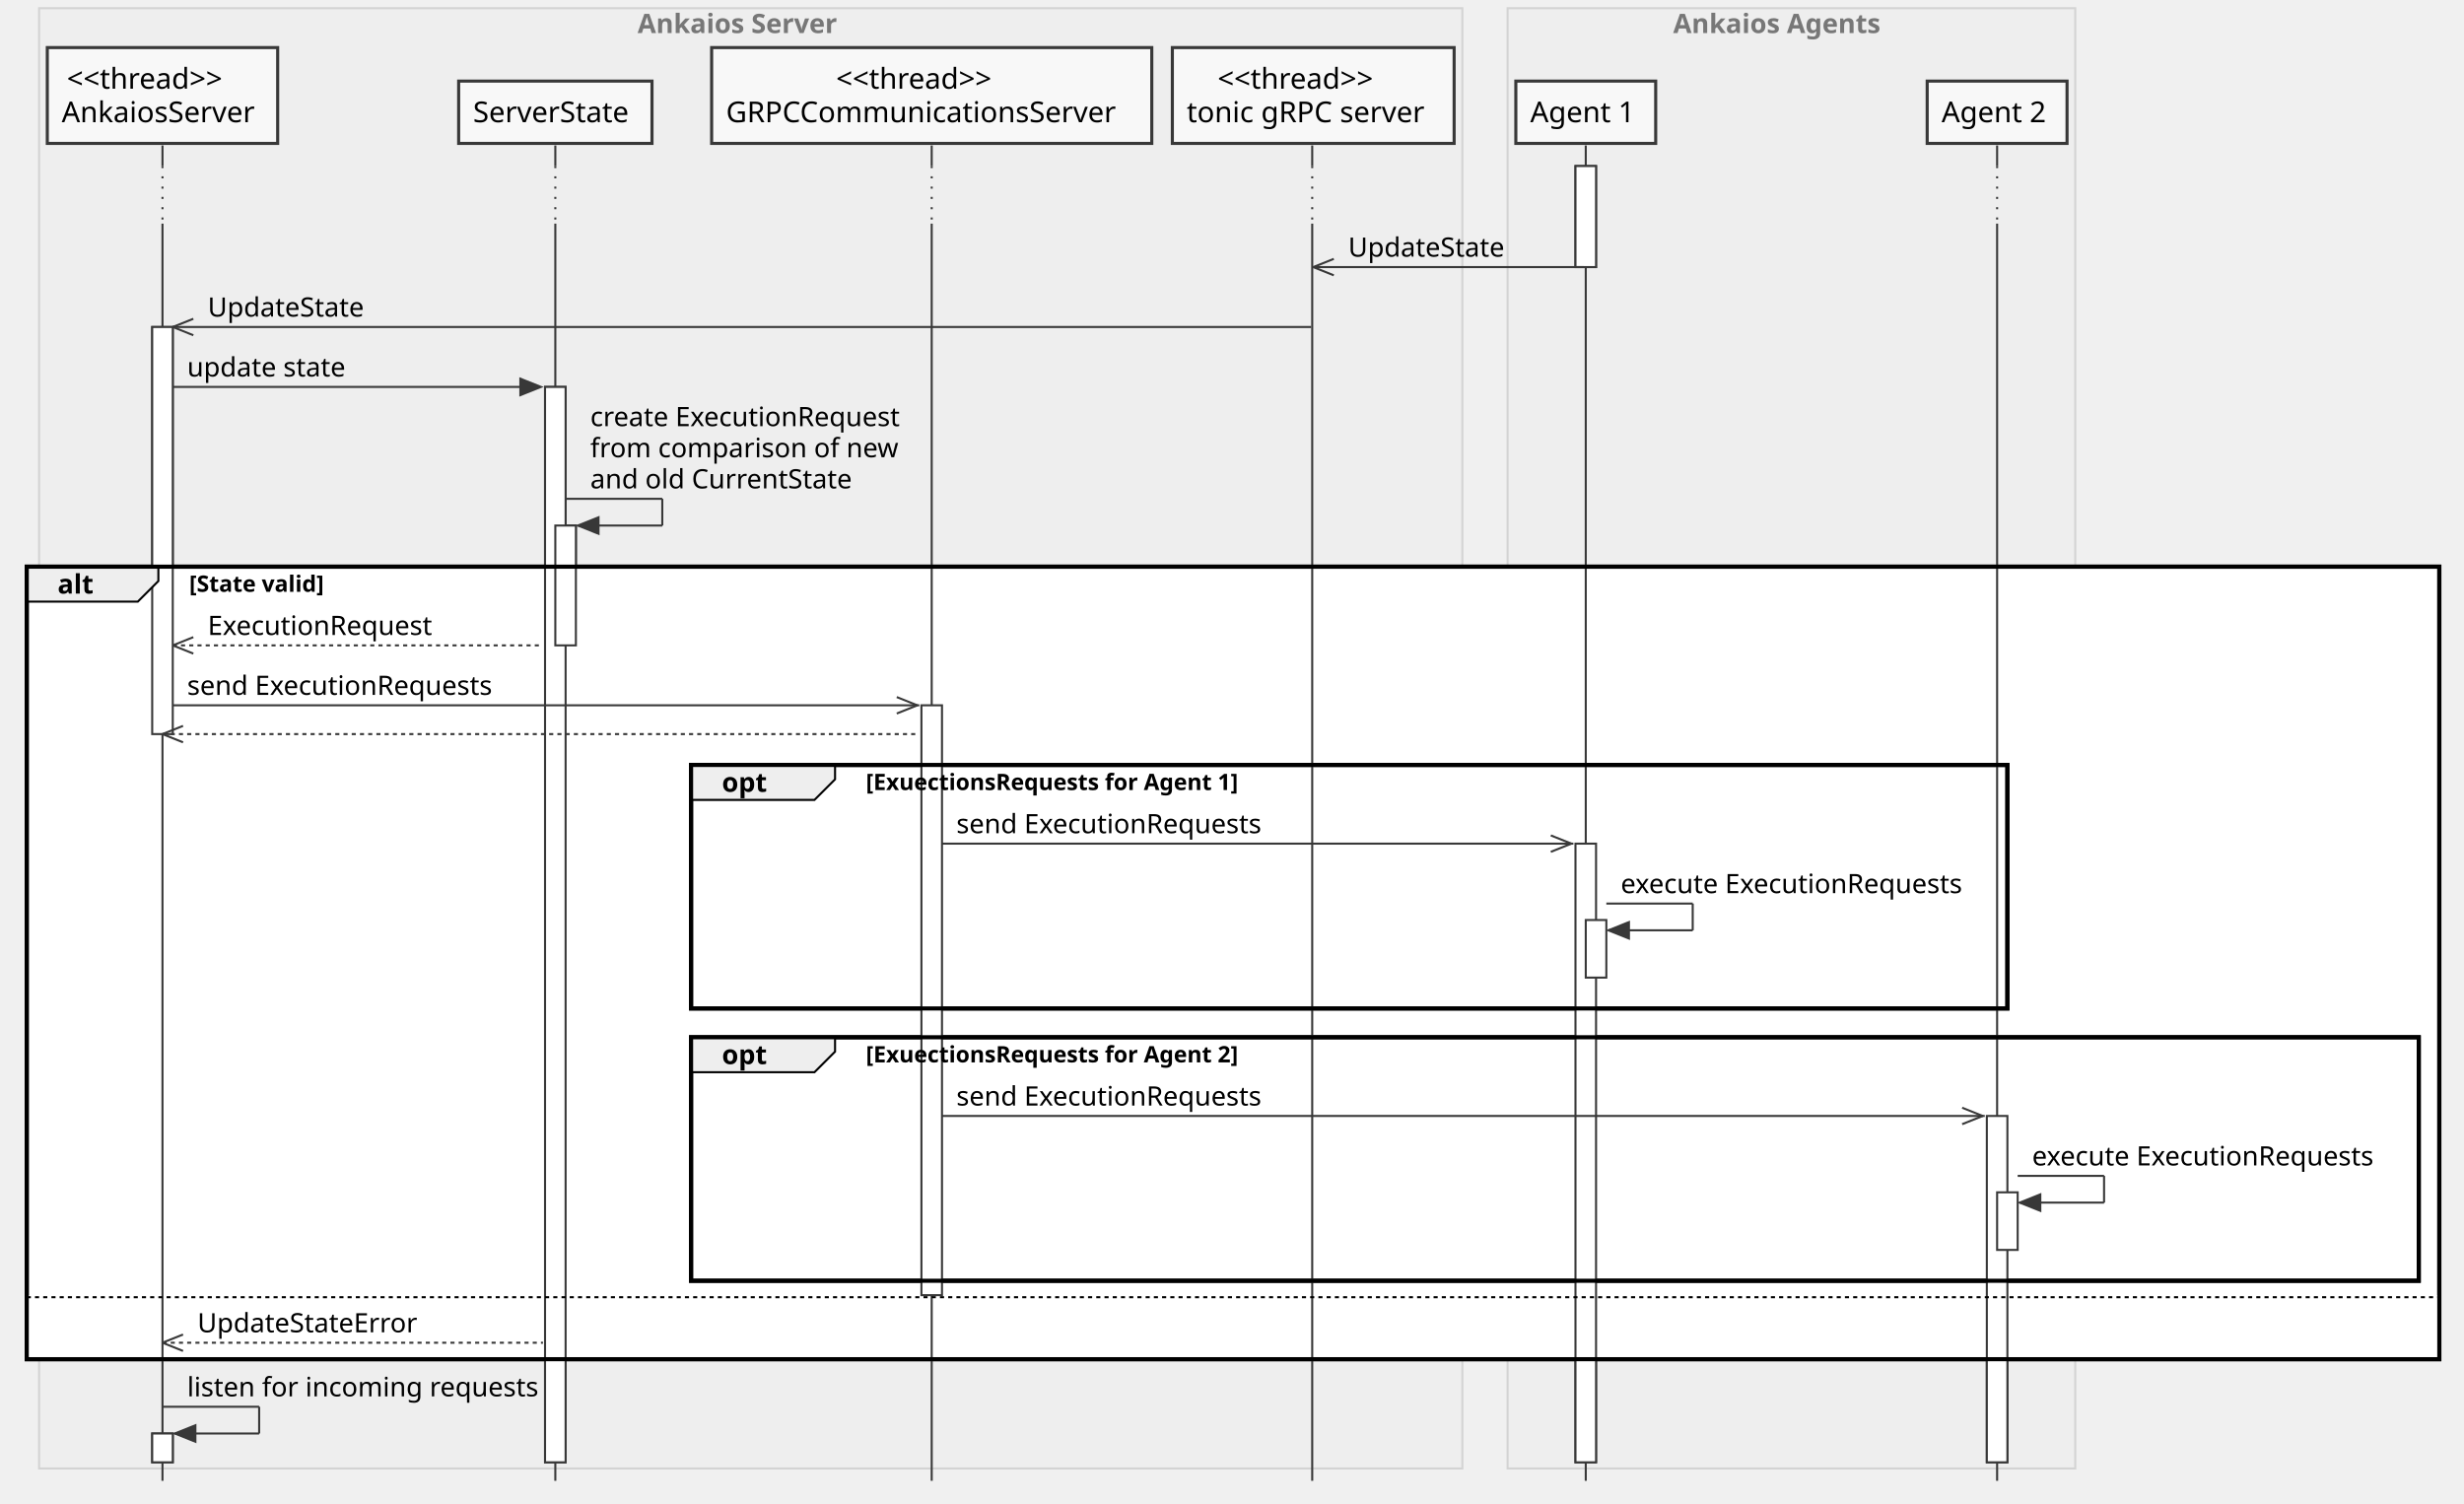
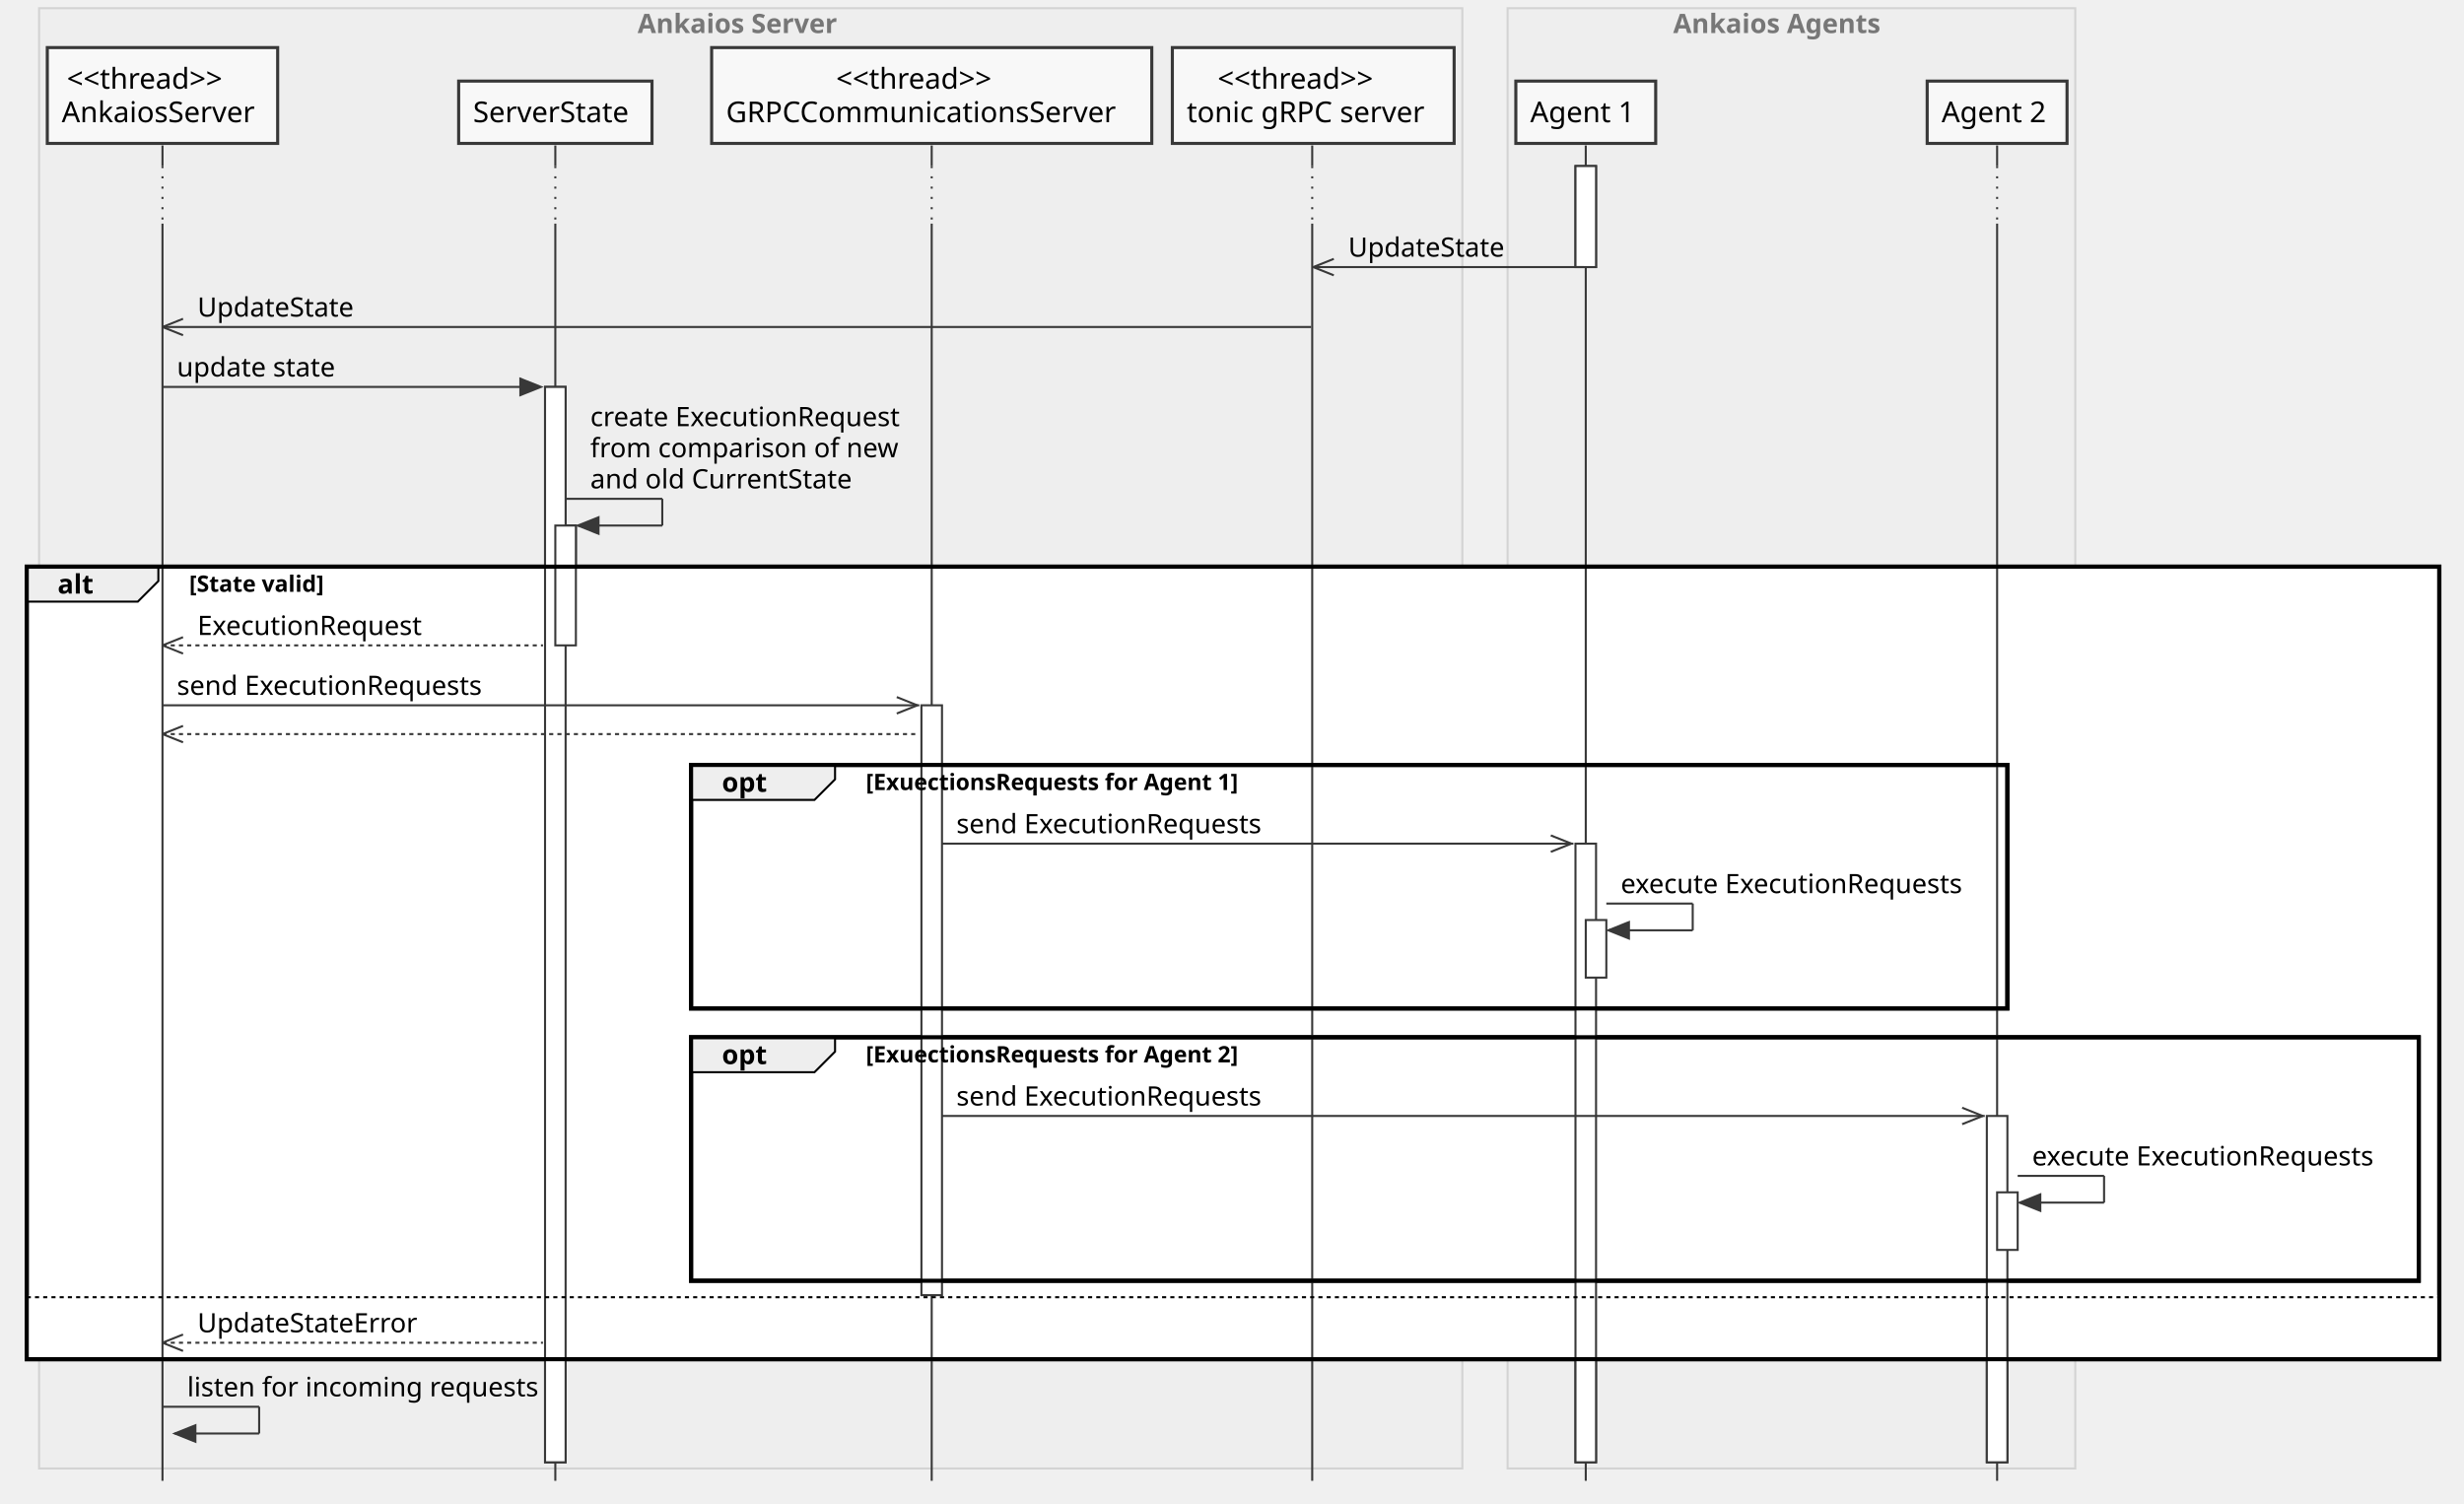
<svg xmlns="http://www.w3.org/2000/svg" contentScriptType="application/ecmascript" contentStyleType="text/css" height="731px" preserveAspectRatio="none" style="width:1198px;height:731px;" version="1.1" viewBox="0 0 1198 731" width="1198px" zoomAndPan="magnify">
  <defs />
  <g>
    <rect fill="#EEEEEE" height="709.984" style="stroke: #D3D3D3; stroke-width: 1.0;" width="692" x="19" y="4" />
    <text fill="#777777" font-family="sans-serif" font-size="13" font-weight="bold" lengthAdjust="spacingAndGlyphs" textLength="110" x="310" y="16.067">Ankaios Server</text>
    <rect fill="#EEEEEE" height="709.984" style="stroke: #D3D3D3; stroke-width: 1.0;" width="276" x="733" y="4" />
    <text fill="#777777" font-family="sans-serif" font-size="13" font-weight="bold" lengthAdjust="spacingAndGlyphs" textLength="115" x="813.5" y="16.067">Ankaios Agents</text>
-     <rect fill="#FFFFFF" height="197.93" style="stroke: #383838; stroke-width: 1.0;" width="10" x="74" y="158.992" />
-     <rect fill="#FFFFFF" height="14" style="stroke: #383838; stroke-width: 1.0;" width="10" x="74" y="696.984" />
    <rect fill="#FFFFFF" height="522.859" style="stroke: #383838; stroke-width: 1.0;" width="10" x="265" y="188.125" />
    <rect fill="#FFFFFF" height="58.266" style="stroke: #383838; stroke-width: 1.0;" width="10" x="270" y="255.523" />
    <rect fill="#FFFFFF" height="286.797" style="stroke: #383838; stroke-width: 1.0;" width="10" x="448" y="342.922" />
    <rect fill="#FFFFFF" height="49.133" style="stroke: #383838; stroke-width: 1.0;" width="10" x="766" y="80.727" />
    <rect fill="#FFFFFF" height="300.797" style="stroke: #383838; stroke-width: 1.0;" width="10" x="766" y="410.188" />
    <rect fill="#FFFFFF" height="28" style="stroke: #383838; stroke-width: 1.0;" width="10" x="771" y="447.32" />
    <rect fill="#FFFFFF" height="168.398" style="stroke: #383838; stroke-width: 1.0;" width="10" x="966" y="542.586" />
    <rect fill="#FFFFFF" height="28" style="stroke: #383838; stroke-width: 1.0;" width="10" x="971" y="579.719" />
    <rect fill="#FFFFFF" height="385.328" style="stroke: #000000; stroke-width: 2.0;" width="1173" x="13" y="275.523" />
    <rect fill="#FFFFFF" height="118.398" style="stroke: #000000; stroke-width: 2.0;" width="640" x="336" y="371.922" />
    <rect fill="#FFFFFF" height="118.398" style="stroke: #000000; stroke-width: 2.0;" width="840" x="336" y="504.32" />
    <rect fill="#FFFFFF" height="31.133" style="stroke: none; stroke-width: 1.0;" width="1173" x="13" y="629.719" />
    <line style="stroke: #383838; stroke-width: 1.0;" x1="79" x2="79" y1="70.727" y2="80.727" />
    <line style="stroke: #383838; stroke-width: 1.0; stroke-dasharray: 1.0,4.0;" x1="79" x2="79" y1="80.727" y2="108.727" />
    <line style="stroke: #383838; stroke-width: 1.0;" x1="79" x2="79" y1="108.727" y2="719.984" />
    <line style="stroke: #383838; stroke-width: 1.0;" x1="270" x2="270" y1="70.727" y2="80.727" />
    <line style="stroke: #383838; stroke-width: 1.0; stroke-dasharray: 1.0,4.0;" x1="270" x2="270" y1="80.727" y2="108.727" />
    <line style="stroke: #383838; stroke-width: 1.0;" x1="270" x2="270" y1="108.727" y2="719.984" />
    <line style="stroke: #383838; stroke-width: 1.0;" x1="453" x2="453" y1="70.727" y2="80.727" />
    <line style="stroke: #383838; stroke-width: 1.0; stroke-dasharray: 1.0,4.0;" x1="453" x2="453" y1="80.727" y2="108.727" />
    <line style="stroke: #383838; stroke-width: 1.0;" x1="453" x2="453" y1="108.727" y2="719.984" />
    <line style="stroke: #383838; stroke-width: 1.0;" x1="638" x2="638" y1="70.727" y2="80.727" />
    <line style="stroke: #383838; stroke-width: 1.0; stroke-dasharray: 1.0,4.0;" x1="638" x2="638" y1="80.727" y2="108.727" />
    <line style="stroke: #383838; stroke-width: 1.0;" x1="638" x2="638" y1="108.727" y2="719.984" />
    <line style="stroke: #383838; stroke-width: 1.0;" x1="771" x2="771" y1="70.727" y2="80.727" />
    <line style="stroke: #383838; stroke-width: 1.0; stroke-dasharray: 1.0,4.0;" x1="771" x2="771" y1="80.727" y2="108.727" />
    <line style="stroke: #383838; stroke-width: 1.0;" x1="771" x2="771" y1="108.727" y2="719.984" />
    <line style="stroke: #383838; stroke-width: 1.0;" x1="971" x2="971" y1="70.727" y2="80.727" />
    <line style="stroke: #383838; stroke-width: 1.0; stroke-dasharray: 1.0,4.0;" x1="971" x2="971" y1="80.727" y2="108.727" />
    <line style="stroke: #383838; stroke-width: 1.0;" x1="971" x2="971" y1="108.727" y2="719.984" />
    <rect fill="#F8F8F8" height="46.594" style="stroke: #383838; stroke-width: 1.5;" width="112" x="23" y="23.133" />
    <text fill="#000000" font-family="sans-serif" font-size="14" lengthAdjust="spacingAndGlyphs" textLength="93" x="32.5" y="43.128">&lt;&lt;thread&gt;&gt;</text>
    <text fill="#000000" font-family="sans-serif" font-size="14" lengthAdjust="spacingAndGlyphs" textLength="98" x="30" y="59.425">AnkaiosServer</text>
    <rect fill="#F8F8F8" height="30.297" style="stroke: #383838; stroke-width: 1.5;" width="94" x="223" y="39.43" />
    <text fill="#000000" font-family="sans-serif" font-size="14" lengthAdjust="spacingAndGlyphs" textLength="80" x="230" y="59.425">ServerState</text>
    <rect fill="#F8F8F8" height="46.594" style="stroke: #383838; stroke-width: 1.5;" width="214" x="346" y="23.133" />
    <text fill="#000000" font-family="sans-serif" font-size="14" lengthAdjust="spacingAndGlyphs" textLength="93" x="406.5" y="43.128">&lt;&lt;thread&gt;&gt;</text>
    <text fill="#000000" font-family="sans-serif" font-size="14" lengthAdjust="spacingAndGlyphs" textLength="200" x="353" y="59.425">GRPCCommunicationsServer</text>
    <rect fill="#F8F8F8" height="46.594" style="stroke: #383838; stroke-width: 1.5;" width="137" x="570" y="23.133" />
    <text fill="#000000" font-family="sans-serif" font-size="14" lengthAdjust="spacingAndGlyphs" textLength="93" x="592" y="43.128">&lt;&lt;thread&gt;&gt;</text>
    <text fill="#000000" font-family="sans-serif" font-size="14" lengthAdjust="spacingAndGlyphs" textLength="123" x="577" y="59.425">tonic gRPC server</text>
    <rect fill="#F8F8F8" height="30.297" style="stroke: #383838; stroke-width: 1.5;" width="68" x="737" y="39.43" />
    <text fill="#000000" font-family="sans-serif" font-size="14" lengthAdjust="spacingAndGlyphs" textLength="54" x="744" y="59.425">Agent 1</text>
    <rect fill="#F8F8F8" height="30.297" style="stroke: #383838; stroke-width: 1.5;" width="68" x="937" y="39.43" />
    <text fill="#000000" font-family="sans-serif" font-size="14" lengthAdjust="spacingAndGlyphs" textLength="54" x="944" y="59.425">Agent 2</text>
-     <rect fill="#FFFFFF" height="197.93" style="stroke: #383838; stroke-width: 1.0;" width="10" x="74" y="158.992" />
-     <rect fill="#FFFFFF" height="14" style="stroke: #383838; stroke-width: 1.0;" width="10" x="74" y="696.984" />
    <rect fill="#FFFFFF" height="522.859" style="stroke: #383838; stroke-width: 1.0;" width="10" x="265" y="188.125" />
    <rect fill="#FFFFFF" height="58.266" style="stroke: #383838; stroke-width: 1.0;" width="10" x="270" y="255.523" />
    <rect fill="#FFFFFF" height="286.797" style="stroke: #383838; stroke-width: 1.0;" width="10" x="448" y="342.922" />
    <rect fill="#FFFFFF" height="49.133" style="stroke: #383838; stroke-width: 1.0;" width="10" x="766" y="80.727" />
    <rect fill="#FFFFFF" height="300.797" style="stroke: #383838; stroke-width: 1.0;" width="10" x="766" y="410.188" />
    <rect fill="#FFFFFF" height="28" style="stroke: #383838; stroke-width: 1.0;" width="10" x="771" y="447.32" />
    <rect fill="#FFFFFF" height="168.398" style="stroke: #383838; stroke-width: 1.0;" width="10" x="966" y="542.586" />
    <rect fill="#FFFFFF" height="28" style="stroke: #383838; stroke-width: 1.0;" width="10" x="971" y="579.719" />
    <line style="stroke: #383838; stroke-width: 1.0;" x1="638.5" x2="648.5" y1="129.859" y2="125.859" />
    <line style="stroke: #383838; stroke-width: 1.0;" x1="638.5" x2="648.5" y1="129.859" y2="133.859" />
    <line style="stroke: #383838; stroke-width: 1.0;" x1="638.5" x2="770" y1="129.859" y2="129.859" />
    <text fill="#000000" font-family="sans-serif" font-size="13" lengthAdjust="spacingAndGlyphs" textLength="82" x="655.5" y="124.793">UpdateState</text>
-     <line style="stroke: #383838; stroke-width: 1.0;" x1="84" x2="94" y1="158.992" y2="154.992" />
-     <line style="stroke: #383838; stroke-width: 1.0;" x1="84" x2="94" y1="158.992" y2="162.992" />
-     <line style="stroke: #383838; stroke-width: 1.0;" x1="84" x2="637.5" y1="158.992" y2="158.992" />
-     <text fill="#000000" font-family="sans-serif" font-size="13" lengthAdjust="spacingAndGlyphs" textLength="82" x="101" y="153.926">UpdateState</text>
+     <line style="stroke: #383838; stroke-width: 1.0;" x1="79" x2="89" y1="158.992" y2="154.992" />
+     <line style="stroke: #383838; stroke-width: 1.0;" x1="79" x2="89" y1="158.992" y2="162.992" />
+     <line style="stroke: #383838; stroke-width: 1.0;" x1="79" x2="637.5" y1="158.992" y2="158.992" />
+     <text fill="#000000" font-family="sans-serif" font-size="13" lengthAdjust="spacingAndGlyphs" textLength="82" x="96" y="153.926">UpdateState</text>
    <polygon fill="#383838" points="253,184.125,263,188.125,253,192.125" style="stroke: #383838; stroke-width: 1.0;" />
-     <line style="stroke: #383838; stroke-width: 1.0;" x1="84" x2="259" y1="188.125" y2="188.125" />
-     <text fill="#000000" font-family="sans-serif" font-size="13" lengthAdjust="spacingAndGlyphs" textLength="82" x="91" y="183.059">update state</text>
+     <line style="stroke: #383838; stroke-width: 1.0;" x1="79" x2="259" y1="188.125" y2="188.125" />
+     <text fill="#000000" font-family="sans-serif" font-size="13" lengthAdjust="spacingAndGlyphs" textLength="82" x="86" y="183.059">update state</text>
    <line style="stroke: #383838; stroke-width: 1.0;" x1="275" x2="322" y1="242.523" y2="242.523" />
    <line style="stroke: #383838; stroke-width: 1.0;" x1="322" x2="322" y1="242.523" y2="255.523" />
    <line style="stroke: #383838; stroke-width: 1.0;" x1="281" x2="322" y1="255.523" y2="255.523" />
    <polygon fill="#383838" points="291,251.523,281,255.523,291,259.523" style="stroke: #383838; stroke-width: 1.0;" />
    <text fill="#000000" font-family="sans-serif" font-size="13" lengthAdjust="spacingAndGlyphs" textLength="159" x="287" y="207.192">create ExecutionRequest</text>
    <text fill="#000000" font-family="sans-serif" font-size="13" lengthAdjust="spacingAndGlyphs" textLength="154" x="287" y="222.325">from comparison of new</text>
    <text fill="#000000" font-family="sans-serif" font-size="13" lengthAdjust="spacingAndGlyphs" textLength="134" x="287" y="237.458">and old CurrentState</text>
    <path d="M13,275.523 L77,275.523 L77,282.523 L67,292.523 L13,292.523 L13,275.523 " fill="#EEEEEE" style="stroke: #000000; stroke-width: 1.0;" />
    <rect fill="none" height="385.328" style="stroke: #000000; stroke-width: 2.0;" width="1173" x="13" y="275.523" />
    <text fill="#000000" font-family="sans-serif" font-size="13" font-weight="bold" lengthAdjust="spacingAndGlyphs" textLength="19" x="28" y="288.59">alt</text>
    <text fill="#000000" font-family="sans-serif" font-size="11" font-weight="bold" lengthAdjust="spacingAndGlyphs" textLength="79" x="92" y="287.734">[State valid]</text>
-     <line style="stroke: #383838; stroke-width: 1.0;" x1="84" x2="94" y1="313.789" y2="309.789" />
-     <line style="stroke: #383838; stroke-width: 1.0;" x1="84" x2="94" y1="313.789" y2="317.789" />
-     <line style="stroke: #383838; stroke-width: 1.0; stroke-dasharray: 2.0,2.0;" x1="84" x2="264" y1="313.789" y2="313.789" />
-     <text fill="#000000" font-family="sans-serif" font-size="13" lengthAdjust="spacingAndGlyphs" textLength="114" x="101" y="308.723">ExecutionRequest</text>
+     <line style="stroke: #383838; stroke-width: 1.0;" x1="79" x2="89" y1="313.789" y2="309.789" />
+     <line style="stroke: #383838; stroke-width: 1.0;" x1="79" x2="89" y1="313.789" y2="317.789" />
+     <line style="stroke: #383838; stroke-width: 1.0; stroke-dasharray: 2.0,2.0;" x1="79" x2="264" y1="313.789" y2="313.789" />
+     <text fill="#000000" font-family="sans-serif" font-size="13" lengthAdjust="spacingAndGlyphs" textLength="114" x="96" y="308.723">ExecutionRequest</text>
    <line style="stroke: #383838; stroke-width: 1.0;" x1="446" x2="436" y1="342.922" y2="338.922" />
    <line style="stroke: #383838; stroke-width: 1.0;" x1="446" x2="436" y1="342.922" y2="346.922" />
-     <line style="stroke: #383838; stroke-width: 1.0;" x1="84" x2="447" y1="342.922" y2="342.922" />
-     <text fill="#000000" font-family="sans-serif" font-size="13" lengthAdjust="spacingAndGlyphs" textLength="156" x="91" y="337.856">send ExecutionRequests</text>
+     <line style="stroke: #383838; stroke-width: 1.0;" x1="79" x2="447" y1="342.922" y2="342.922" />
+     <text fill="#000000" font-family="sans-serif" font-size="13" lengthAdjust="spacingAndGlyphs" textLength="156" x="86" y="337.856">send ExecutionRequests</text>
    <line style="stroke: #383838; stroke-width: 1.0;" x1="79" x2="89" y1="356.922" y2="352.922" />
    <line style="stroke: #383838; stroke-width: 1.0;" x1="79" x2="89" y1="356.922" y2="360.922" />
    <line style="stroke: #383838; stroke-width: 1.0; stroke-dasharray: 2.0,2.0;" x1="79" x2="447" y1="356.922" y2="356.922" />
    <path d="M336,371.922 L406,371.922 L406,378.922 L396,388.922 L336,388.922 L336,371.922 " fill="#EEEEEE" style="stroke: #000000; stroke-width: 1.0;" />
    <rect fill="none" height="118.398" style="stroke: #000000; stroke-width: 2.0;" width="640" x="336" y="371.922" />
    <text fill="#000000" font-family="sans-serif" font-size="13" font-weight="bold" lengthAdjust="spacingAndGlyphs" textLength="25" x="351" y="384.989">opt</text>
    <text fill="#000000" font-family="sans-serif" font-size="11" font-weight="bold" lengthAdjust="spacingAndGlyphs" textLength="214" x="421" y="384.132">[ExuectionsRequests for Agent 1]</text>
    <line style="stroke: #383838; stroke-width: 1.0;" x1="764" x2="754" y1="410.188" y2="406.188" />
    <line style="stroke: #383838; stroke-width: 1.0;" x1="764" x2="754" y1="410.188" y2="414.188" />
    <line style="stroke: #383838; stroke-width: 1.0;" x1="458" x2="765" y1="410.188" y2="410.188" />
    <text fill="#000000" font-family="sans-serif" font-size="13" lengthAdjust="spacingAndGlyphs" textLength="156" x="465" y="405.122">send ExecutionRequests</text>
    <line style="stroke: #383838; stroke-width: 1.0;" x1="781" x2="823" y1="439.32" y2="439.32" />
    <line style="stroke: #383838; stroke-width: 1.0;" x1="823" x2="823" y1="439.32" y2="452.32" />
    <line style="stroke: #383838; stroke-width: 1.0;" x1="782" x2="823" y1="452.32" y2="452.32" />
    <polygon fill="#383838" points="792,448.32,782,452.32,792,456.32" style="stroke: #383838; stroke-width: 1.0;" />
    <text fill="#000000" font-family="sans-serif" font-size="13" lengthAdjust="spacingAndGlyphs" textLength="176" x="788" y="434.254">execute ExecutionRequests</text>
    <path d="M336,504.32 L406,504.32 L406,511.32 L396,521.32 L336,521.32 L336,504.32 " fill="#EEEEEE" style="stroke: #000000; stroke-width: 1.0;" />
    <rect fill="none" height="118.398" style="stroke: #000000; stroke-width: 2.0;" width="840" x="336" y="504.32" />
    <text fill="#000000" font-family="sans-serif" font-size="13" font-weight="bold" lengthAdjust="spacingAndGlyphs" textLength="25" x="351" y="517.387">opt</text>
    <text fill="#000000" font-family="sans-serif" font-size="11" font-weight="bold" lengthAdjust="spacingAndGlyphs" textLength="214" x="421" y="516.531">[ExuectionsRequests for Agent 2]</text>
    <line style="stroke: #383838; stroke-width: 1.0;" x1="964" x2="954" y1="542.586" y2="538.586" />
    <line style="stroke: #383838; stroke-width: 1.0;" x1="964" x2="954" y1="542.586" y2="546.586" />
    <line style="stroke: #383838; stroke-width: 1.0;" x1="458" x2="965" y1="542.586" y2="542.586" />
    <text fill="#000000" font-family="sans-serif" font-size="13" lengthAdjust="spacingAndGlyphs" textLength="156" x="465" y="537.52">send ExecutionRequests</text>
    <line style="stroke: #383838; stroke-width: 1.0;" x1="981" x2="1023" y1="571.719" y2="571.719" />
    <line style="stroke: #383838; stroke-width: 1.0;" x1="1023" x2="1023" y1="571.719" y2="584.719" />
    <line style="stroke: #383838; stroke-width: 1.0;" x1="982" x2="1023" y1="584.719" y2="584.719" />
    <polygon fill="#383838" points="992,580.719,982,584.719,992,588.719" style="stroke: #383838; stroke-width: 1.0;" />
    <text fill="#000000" font-family="sans-serif" font-size="13" lengthAdjust="spacingAndGlyphs" textLength="176" x="988" y="566.653">execute ExecutionRequests</text>
    <line style="stroke: #000000; stroke-width: 1.0; stroke-dasharray: 2.0,2.0;" x1="13" x2="1186" y1="630.719" y2="630.719" />
    <line style="stroke: #383838; stroke-width: 1.0;" x1="79" x2="89" y1="652.852" y2="648.852" />
    <line style="stroke: #383838; stroke-width: 1.0;" x1="79" x2="89" y1="652.852" y2="656.852" />
    <line style="stroke: #383838; stroke-width: 1.0; stroke-dasharray: 2.0,2.0;" x1="79" x2="264" y1="652.852" y2="652.852" />
    <text fill="#000000" font-family="sans-serif" font-size="13" lengthAdjust="spacingAndGlyphs" textLength="113" x="96" y="647.786">UpdateStateError</text>
    <line style="stroke: #383838; stroke-width: 1.0;" x1="79" x2="126" y1="683.984" y2="683.984" />
    <line style="stroke: #383838; stroke-width: 1.0;" x1="126" x2="126" y1="683.984" y2="696.984" />
    <line style="stroke: #383838; stroke-width: 1.0;" x1="85" x2="126" y1="696.984" y2="696.984" />
    <polygon fill="#383838" points="95,692.984,85,696.984,95,700.984" style="stroke: #383838; stroke-width: 1.0;" />
    <text fill="#000000" font-family="sans-serif" font-size="13" lengthAdjust="spacingAndGlyphs" textLength="177" x="91" y="678.918">listen for incoming requests</text>
  </g>
</svg>
